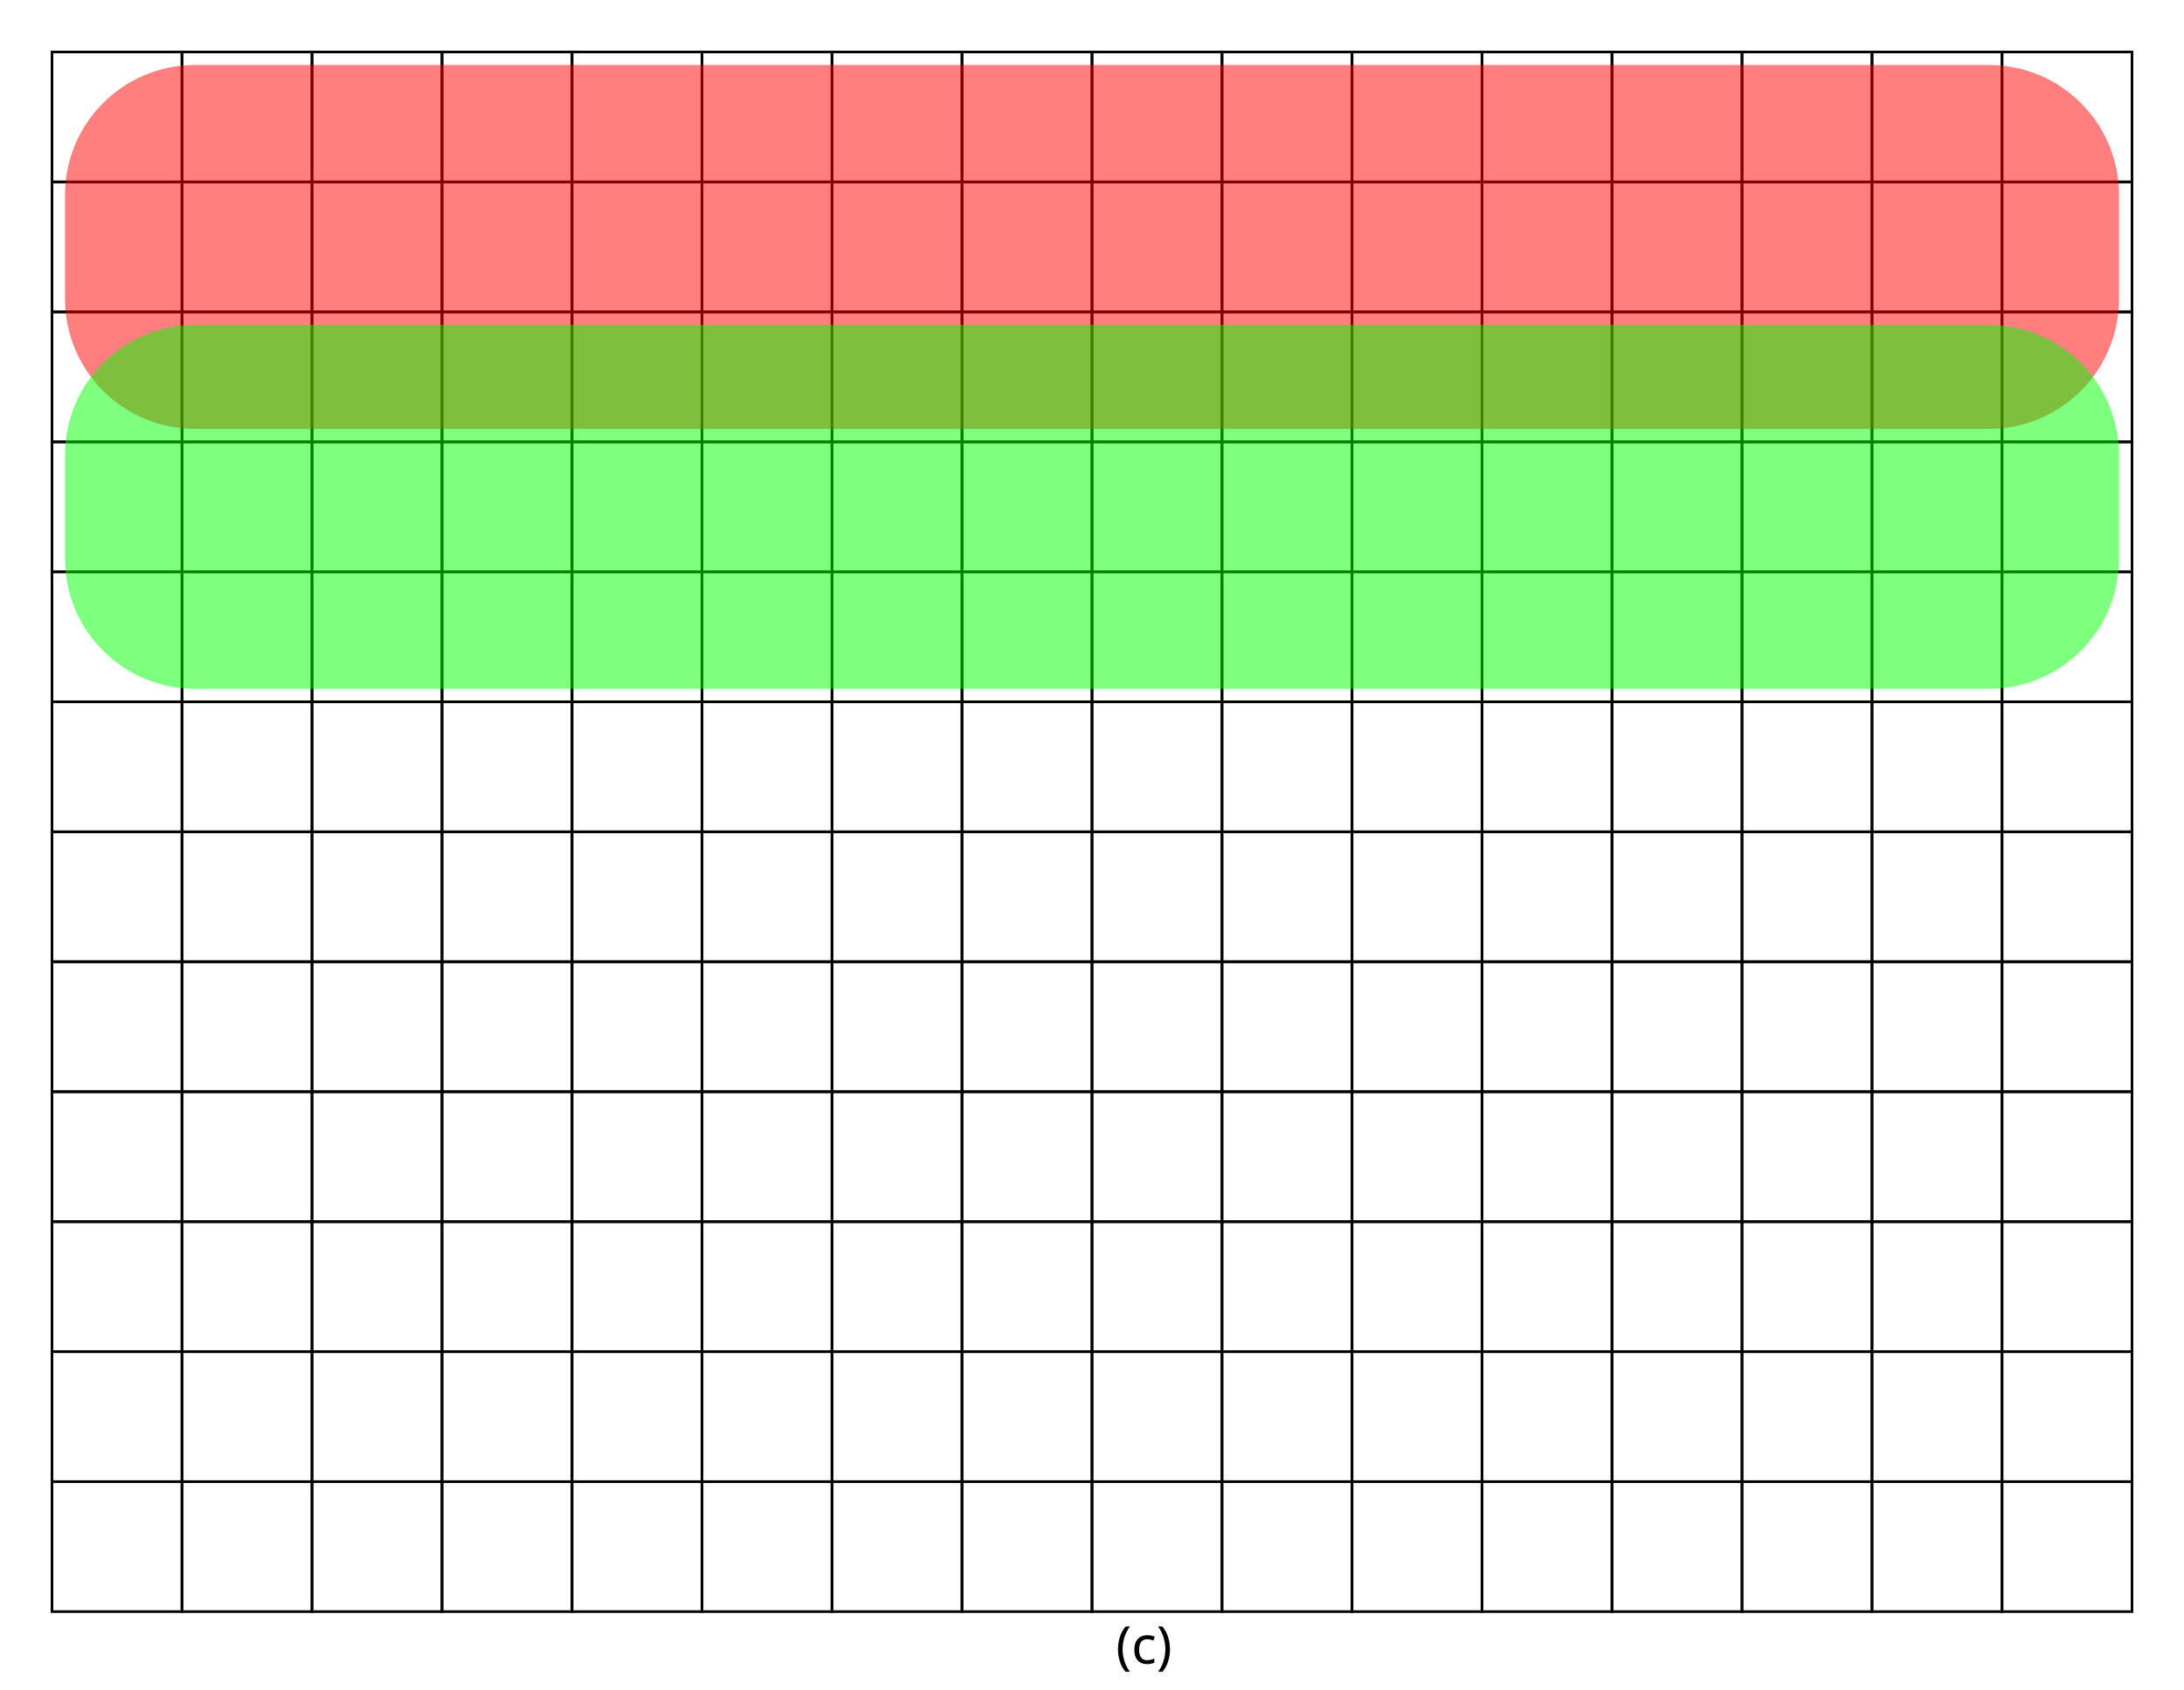
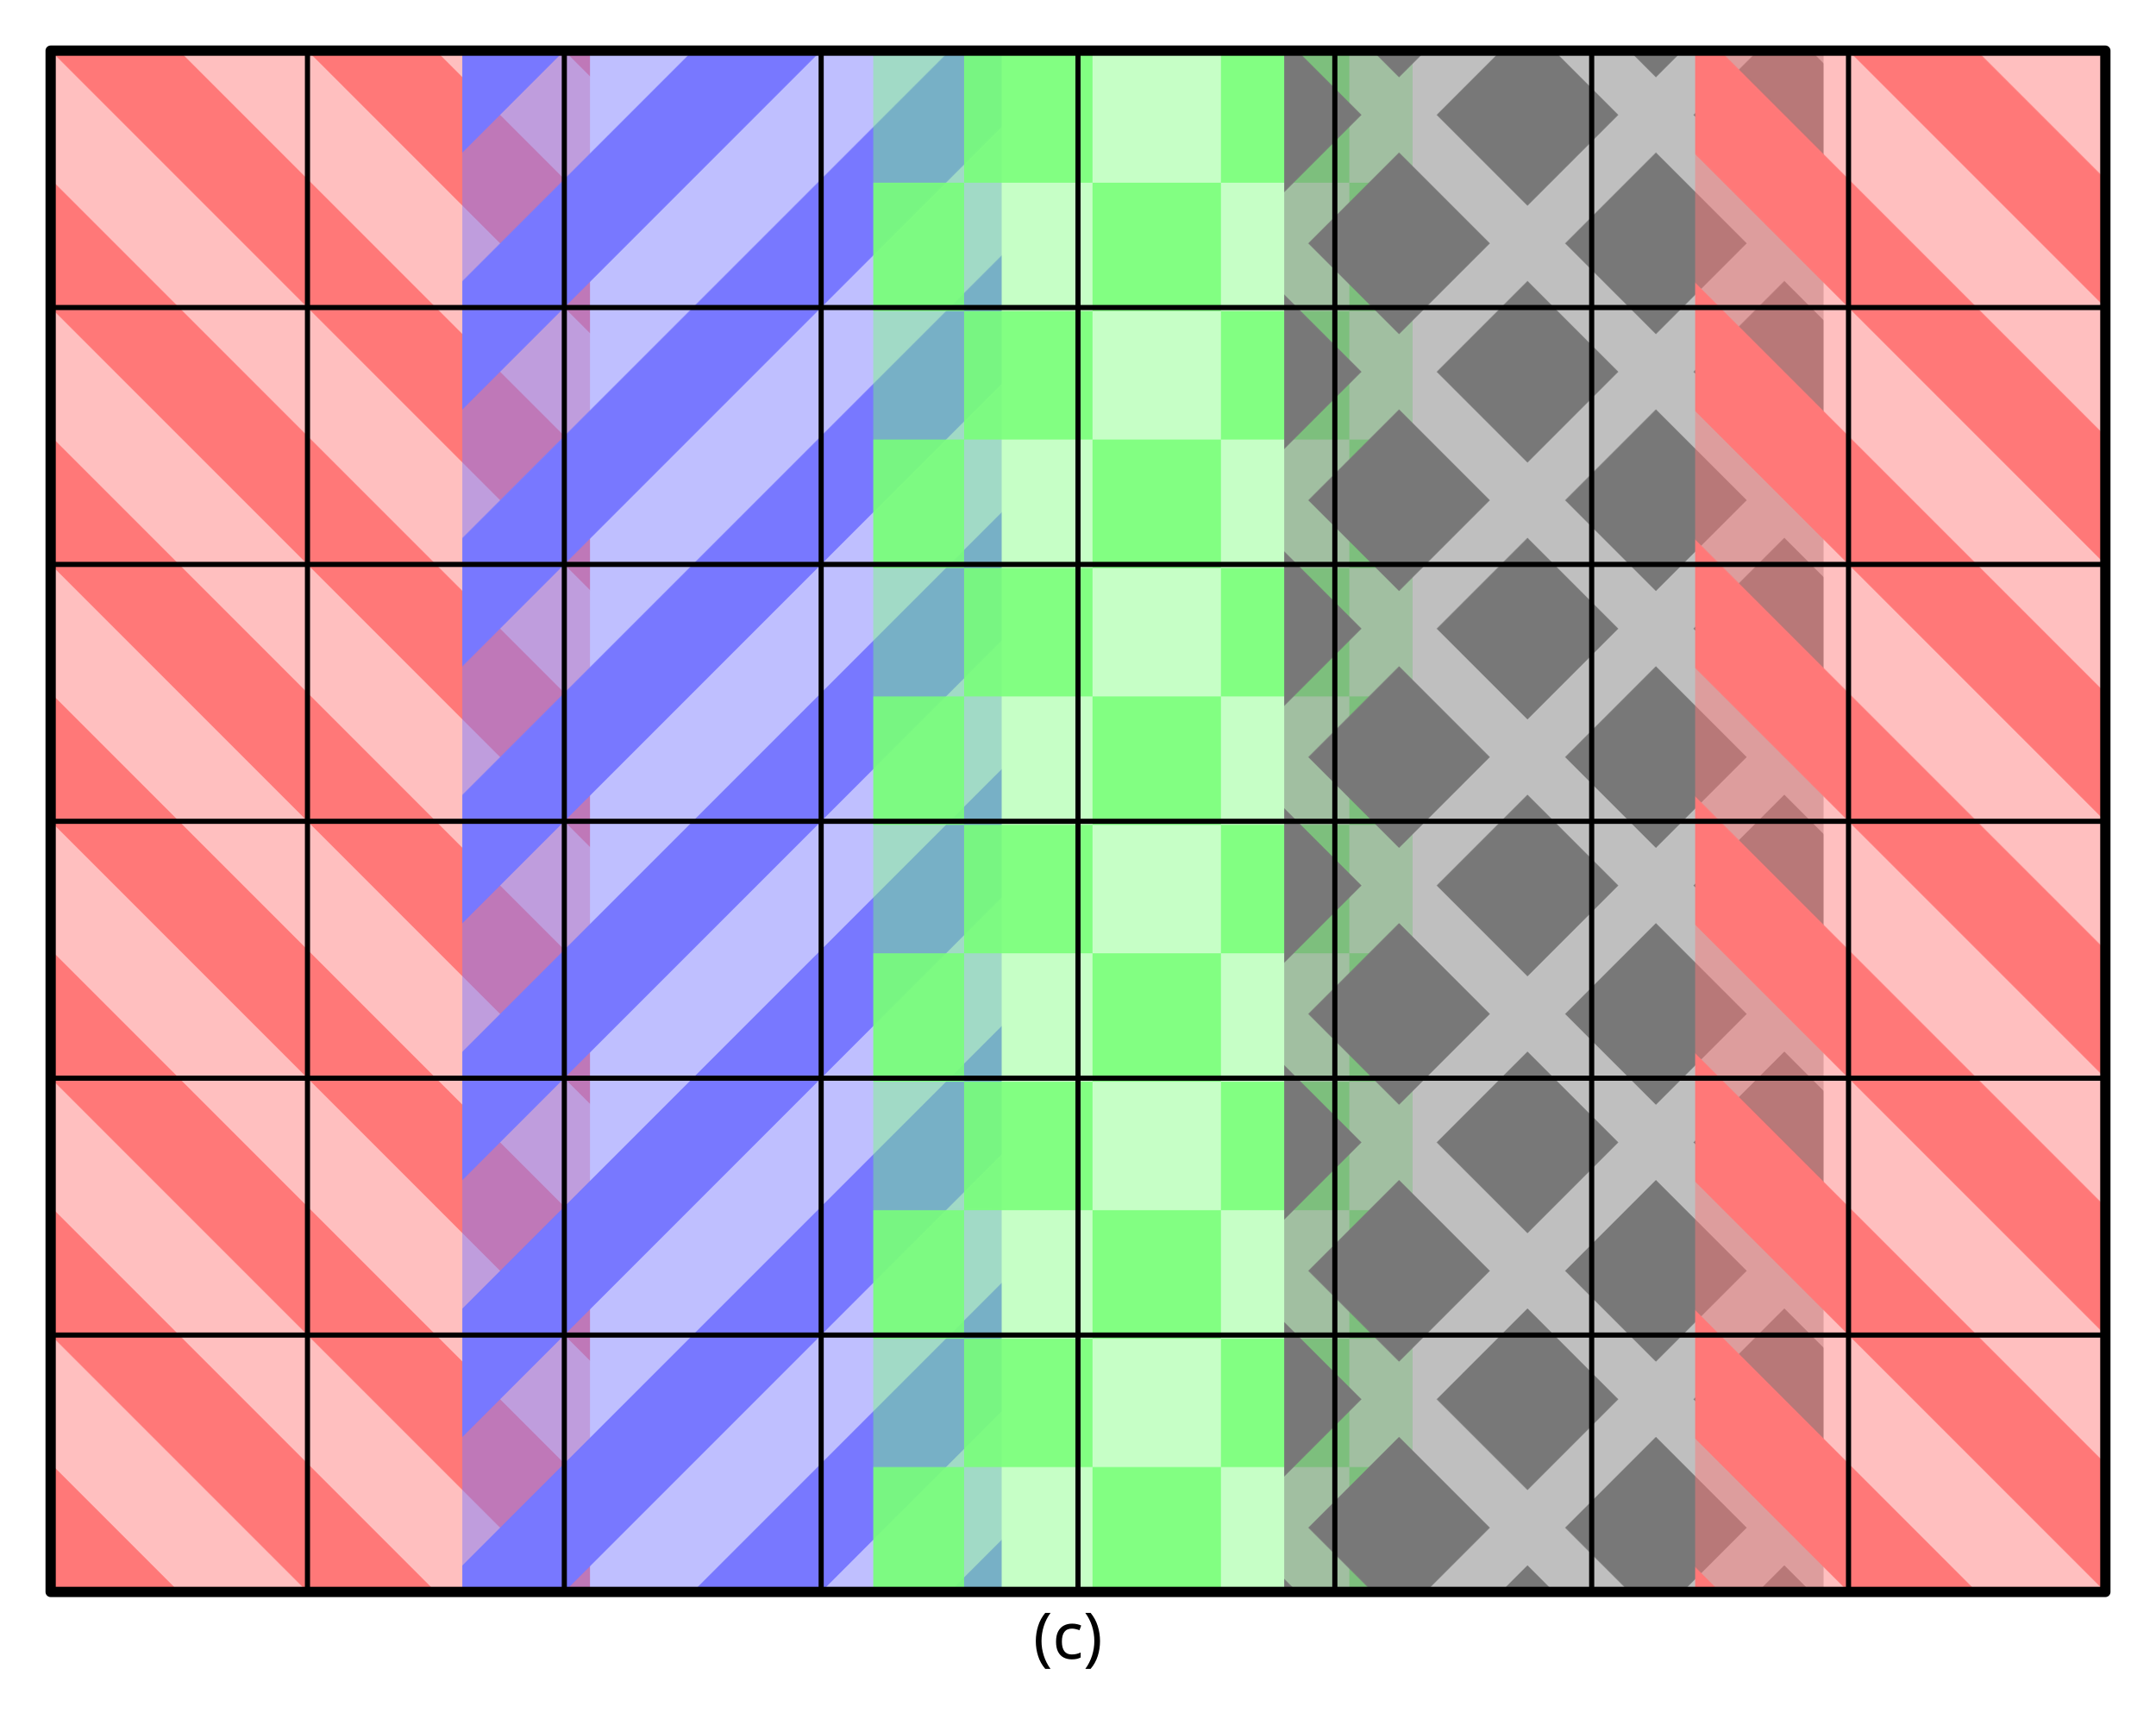
- <svg xmlns="http://www.w3.org/2000/svg" version="1.1" id="svg2" viewBox="-20 -20 840 650">
-   <defs id="defs4" />
-   <g font-size="20" font-family="sans-serif" text-anchor="middle">
-     <text y="620" x="420">(c)</text>
+ <svg xmlns="http://www.w3.org/2000/svg" width="236.907mm" height="188.166mm" viewBox="0 0 839.433 666.729" id="svg2" version="1.1">
+   <defs id="defs4">
+     <pattern patternUnits="userSpaceOnUse" width="400" height="400" patternTransform="translate(-30.28346,-780.2835)" id="Rojo">
+       <g id="g4308" transform="translate(30.28346,780.2835)">
+         <rect style="fill:#ff7878;fill-opacity:0.471;stroke:none;stroke-width:4;stroke-linejoin:round;stroke-miterlimit:4;stroke-dasharray:none;stroke-opacity:1" id="rect4288" width="400" height="400" x="-30.283" y="-780.284" />
+         <path style="fill:#ff7878;fill-opacity:1;stroke:none;stroke-width:4;stroke-linejoin:round;stroke-miterlimit:4;stroke-dasharray:none;stroke-opacity:1" d="m -30.283,-780.283 0,50 350,350 50,0 -400,-400 z m 50,0 350,350 0,-50 -300,-300 -50,0 z m 100,0 250,250 0,-50 -200,-200 -50,0 z m 100,0 150,150 0,-50 -100,-100 -50,0 z m 100,0 50,50 0,-50 -50,0 z m -350,100 0,50 250,250 50,0 -300,-300 z m 0,100 0,50 150,150 50,0 -200,-200 z m 0,100 0,50 50,50 50,0 -100,-100 z" id="rect4259" />
+       </g>
+     </pattern>
+     <pattern patternUnits="userSpaceOnUse" width="400" height="400" patternTransform="translate(419.7165,-780.2835)" id="Azul">
+       <g id="g4312" transform="translate(-419.7165,780.2835)">
+         <rect y="-819.717" x="-780.284" height="400" width="400" id="rect4298" style="fill:#7878ff;fill-opacity:0.471;stroke:none;stroke-width:4;stroke-linejoin:round;stroke-miterlimit:4;stroke-dasharray:none;stroke-opacity:1" transform="matrix(0,1,-1,0,0,0)" />
+         <path id="path4296" d="m 819.717,-780.283 -50,0 -350,350 0,50 400,-400 z m 0,50 -350,350 50,0 300,-300 0,-50 z m 0,100 -250,250 50,0 200,-200 0,-50 z m 0,100 -150,150 50,0 100,-100 0,-50 z m 0,100 -50,50 50,0 0,-50 z m -100,-350 -50,0 -250,250 0,50 300,-300 z m -100,0 -50,0 -150,150 0,50 200,-200 z m -100,0 -50,0 -50,50 0,50 100,-100 z" style="fill:#7878ff;fill-opacity:1;stroke:none;stroke-width:4;stroke-linejoin:round;stroke-miterlimit:4;stroke-dasharray:none;stroke-opacity:1" />
+       </g>
+     </pattern>
+     <pattern patternUnits="userSpaceOnUse" width="400" height="400" patternTransform="translate(-24.63574,821.1136)" id="Verde">
+       <g transform="translate(-407.3643,-821.1136)" id="g4957">
+         <rect style="opacity:0.88;fill:#78ff78;fill-opacity:0.471;stroke:none;stroke-width:4;stroke-linejoin:round;stroke-miterlimit:4;stroke-dasharray:none;stroke-opacity:1" id="rect4959" width="400" height="400" x="407.364" y="821.114" />
+         <path id="path4961" d="m 407.365,821.114 0,50 50,0 0,-50 -50,0 z m 50,50 0,50 50,0 0,-50 -50,0 z m 50,0 50,0 0,-50 -50,0 0,50 z m 50,0 0,50 50,0 0,-50 -50,0 z m 50,0 50,0 0,-50 -50,0 0,50 z m 50,0 0,50 50,0 0,-50 -50,0 z m 50,0 50,0 0,-50 -50,0 0,50 z m 50,0 0,50 50,0 0,-50 -50,0 z m 0,50 -50,0 0,50 50,0 0,-50 z m 0,50 0,50 50,0 0,-50 -50,0 z m 0,50 -50,0 0,50 50,0 0,-50 z m 0,50 0,50 50,0 0,-50 -50,0 z m 0,50 -50,0 0,50 50,0 0,-50 z m 0,50 0,50 50,0 0,-50 -50,0 z m -50,0 -50,0 0,50 50,0 0,-50 z m -50,0 0,-50 -50,0 0,50 50,0 z m -50,0 -50,0 0,50 50,0 0,-50 z m -50,0 0,-50 -50,0 0,50 50,0 z m -50,0 -50,0 0,50 50,0 0,-50 z m -50,0 0,-50 -50,0 0,50 50,0 z m 0,-50 50,0 0,-50 -50,0 0,50 z m 0,-50 0,-50 -50,0 0,50 50,0 z m 0,-50 50,0 0,-50 -50,0 0,50 z m 0,-50 0,-50 -50,0 0,50 50,0 z m 50,0 50,0 0,-50 -50,0 0,50 z m 50,0 0,50 50,0 0,-50 -50,0 z m 50,0 50,0 0,-50 -50,0 0,50 z m 50,0 0,50 50,0 0,-50 -50,0 z m 0,50 -50,0 0,50 50,0 0,-50 z m 0,50 0,50 50,0 0,-50 -50,0 z m -50,0 -50,0 0,50 50,0 0,-50 z m -50,0 0,-50 -50,0 0,50 50,0 z" style="opacity:0.88;fill:#78ff78;fill-opacity:1;stroke:none;stroke-width:4;stroke-linejoin:round;stroke-miterlimit:4;stroke-dasharray:none;stroke-opacity:1" />
+       </g>
+     </pattern>
+     <pattern patternUnits="userSpaceOnUse" width="400" height="400" patternTransform="translate(569.7165,819.7165)" id="Gris">
+       <g id="g5145" transform="translate(-569.7165,-819.7165)">
+         <path style="opacity:1;fill:#787878;fill-opacity:1;stroke:none;stroke-width:4;stroke-linejoin:round;stroke-miterlimit:4;stroke-dasharray:none;stroke-opacity:1" d="m 584.361,819.717 -14.645,14.645 0,20.711 25,25 35.355,-35.355 -25,-25 -20.711,0 z m 50,0 10.355,10.355 10.355,-10.355 -20.711,0 z m 50,0 -25,25 35.355,35.355 35.355,-35.355 -25,-25 -20.711,0 z m 50,0 10.355,10.355 10.355,-10.355 -20.711,0 z m 50,0 -25,25 35.355,35.355 35.355,-35.355 -25,-25 -20.711,0 z m 50,0 10.355,10.355 10.355,-10.355 -20.711,0 z m 50,0 -25,25 35.355,35.355 35.355,-35.355 -25,-25 -20.711,0 z m 50,0 10.355,10.355 10.355,-10.355 -20.711,0 z m 35.355,14.645 -10.355,10.355 10.355,10.355 0,-20.711 z m -325,25 -35.355,35.355 35.355,35.355 35.355,-35.355 -35.355,-35.355 z m 100,0 -35.355,35.355 35.355,35.355 35.355,-35.355 -35.355,-35.355 z m 100,0 -35.355,35.355 35.355,35.355 35.355,-35.355 -35.355,-35.355 z m 100,0 -35.355,35.355 35.355,35.355 25,-25 0,-20.711 -25,-25 z m -375,25 0,20.711 10.355,-10.355 -10.355,-10.355 z m 25,25 -25,25 0,20.711 25,25 35.355,-35.355 -35.355,-35.355 z m 100,0 -35.355,35.355 35.355,35.355 35.355,-35.355 -35.355,-35.355 z m 100,0 -35.355,35.355 35.355,35.355 35.355,-35.355 -35.355,-35.355 z m 100,0 -35.355,35.355 35.355,35.355 35.355,-35.355 -35.355,-35.355 z m 75,25 -10.355,10.355 10.355,10.355 0,-20.711 z m -325,25 -35.355,35.355 35.355,35.355 35.355,-35.355 -35.355,-35.355 z m 100,0 -35.355,35.355 35.355,35.355 35.355,-35.355 -35.355,-35.355 z m 100,0 -35.355,35.355 35.355,35.355 35.355,-35.355 -35.355,-35.355 z m 100,0 -35.355,35.355 35.355,35.355 25,-25 0,-20.711 -25,-25 z m -375,25 0,20.711 10.355,-10.355 -10.355,-10.355 z m 25,25 -25,25 0,20.711 25,25 35.355,-35.355 -35.355,-35.355 z m 100,0 -35.355,35.355 35.355,35.355 35.355,-35.355 -35.355,-35.355 z m 100,0 -35.355,35.355 35.355,35.355 35.355,-35.355 -35.355,-35.355 z m 100,0 -35.355,35.355 35.355,35.355 35.355,-35.355 -35.355,-35.355 z m 75,25 -10.355,10.355 10.355,10.355 0,-20.711 z m -325,25 -35.355,35.355 35.355,35.355 35.355,-35.355 -35.355,-35.355 z m 100,0 -35.355,35.355 35.355,35.355 35.355,-35.355 -35.355,-35.355 z m 100,0 -35.355,35.355 35.355,35.355 35.355,-35.355 -35.355,-35.355 z m 100,0 -35.355,35.355 35.355,35.355 25,-25 0,-20.711 -25,-25 z m -375,25 0,20.711 10.355,-10.355 -10.355,-10.355 z m 25,25 -25,25 0,20.711 25,25 35.355,-35.355 -35.355,-35.355 z m 100,0 -35.355,35.355 35.355,35.355 35.355,-35.355 -35.355,-35.355 z m 100,0 -35.355,35.355 35.355,35.355 35.355,-35.355 -35.355,-35.355 z m 100,0 -35.355,35.355 35.355,35.355 35.355,-35.355 -35.355,-35.355 z m 75,25 -10.355,10.355 10.355,10.355 0,-20.711 z m -325,25 -35.355,35.355 25,25 20.711,0 25,-25 -35.355,-35.355 z m 100,0 -35.355,35.355 25,25 20.711,0 25,-25 -35.355,-35.355 z m 100,0 -35.355,35.355 25,25 20.711,0 25,-25 -35.355,-35.355 z m 100,0 -35.355,35.355 25,25 20.711,0 14.645,-14.645 0,-20.711 -25,-25 z m -375,25 0,20.711 10.355,-10.355 -10.355,-10.355 z m 25,25 -10.355,10.355 20.711,0 -10.355,-10.355 z m 100,0 -10.355,10.355 20.711,0 -10.355,-10.355 z m 100,0 -10.355,10.355 20.711,0 -10.355,-10.355 z m 100,0 -10.355,10.355 20.711,0 -10.355,-10.355 z" id="rect5039" />
+         <rect style="opacity:1;fill:#787878;fill-opacity:0.471;stroke:none;stroke-width:4;stroke-linejoin:round;stroke-miterlimit:4;stroke-dasharray:none;stroke-opacity:1" id="rect5031" width="400" height="400" x="569.717" y="819.717" />
+       </g>
+     </pattern>
+   </defs>
+   <rect style="opacity:1;fill:url(#Rojo);fill-opacity:1.0;stroke:none;stroke-width:4;stroke-linejoin:round;stroke-miterlimit:4;stroke-dasharray:none;stroke-opacity:1" id="rect5157" width="210" height="600" x="19.717" y="19.717" />
+   <rect y="19.717" x="180" height="600" width="210" id="rect5161" style="opacity:1;fill:url(#Azul);fill-opacity:1.0;stroke:none;stroke-width:4;stroke-linejoin:round;stroke-miterlimit:4;stroke-dasharray:none;stroke-opacity:1" />
+   <rect style="opacity:1;fill:url(#Verde);fill-opacity:1.0;stroke:none;stroke-width:4;stroke-linejoin:round;stroke-miterlimit:4;stroke-dasharray:none;stroke-opacity:1" id="rect5163" width="210" height="600" x="340" y="19.717" />
+   <rect y="19.717" x="500" height="600" width="210" id="rect5165" style="opacity:1;fill:url(#Gris);fill-opacity:1.0;stroke:none;stroke-width:4;stroke-linejoin:round;stroke-miterlimit:4;stroke-dasharray:none;stroke-opacity:1" />
+   <rect style="opacity:1;fill:url(#Rojo);fill-opacity:1.0;stroke:none;stroke-width:4;stroke-linejoin:round;stroke-miterlimit:4;stroke-dasharray:none;stroke-opacity:1" id="rect5167" width="159.717" height="600" x="660" y="19.717" />
+   <rect style="stroke:none;fill:url(#pattern5149)" width="400" height="400" x="569.717" y="819.717" id="rect5155" />
+   <g id="layer1" transform="translate(-30.28346,-32.64567)">
+     <g id="g4186">
+       <rect y="52.362" x="50" height="600" width="800" id="rect4160" style="fill:none;fill-opacity:0.471;stroke:#000000;stroke-width:4;stroke-linejoin:round;stroke-miterlimit:4;stroke-dasharray:none;stroke-opacity:1" />
+       <path id="path4162" d="m 150,52.362 0,600" style="fill:none;fill-rule:evenodd;stroke:#000000;stroke-width:2;stroke-linecap:butt;stroke-linejoin:miter;stroke-miterlimit:4;stroke-dasharray:none;stroke-opacity:1" />
+       <path id="path4164" d="m 250,52.362 0,600" style="fill:none;fill-rule:evenodd;stroke:#000000;stroke-width:2;stroke-linecap:butt;stroke-linejoin:miter;stroke-miterlimit:4;stroke-dasharray:none;stroke-opacity:1" />
+       <path id="path4166" d="m 350,52.362 0,600" style="fill:none;fill-rule:evenodd;stroke:#000000;stroke-width:2;stroke-linecap:butt;stroke-linejoin:miter;stroke-miterlimit:4;stroke-dasharray:none;stroke-opacity:1" />
+       <path id="path4168" d="m 450,52.362 0,600" style="fill:none;fill-rule:evenodd;stroke:#000000;stroke-width:2;stroke-linecap:butt;stroke-linejoin:miter;stroke-miterlimit:4;stroke-dasharray:none;stroke-opacity:1" />
+       <path id="path4170" d="m 550,52.362 0,600" style="fill:none;fill-rule:evenodd;stroke:#000000;stroke-width:2;stroke-linecap:butt;stroke-linejoin:miter;stroke-miterlimit:4;stroke-dasharray:none;stroke-opacity:1" />
+       <path id="path4172" d="m 650,52.362 0,600" style="fill:none;fill-rule:evenodd;stroke:#000000;stroke-width:2;stroke-linecap:butt;stroke-linejoin:miter;stroke-miterlimit:4;stroke-dasharray:none;stroke-opacity:1" />
+       <path id="path4174" d="m 750,52.362 0,600" style="fill:none;fill-rule:evenodd;stroke:#000000;stroke-width:2;stroke-linecap:butt;stroke-linejoin:miter;stroke-miterlimit:4;stroke-dasharray:none;stroke-opacity:1" />
+       <path id="path4176" d="m 50,152.362 800,0" style="fill:none;fill-rule:evenodd;stroke:#000000;stroke-width:2;stroke-linecap:butt;stroke-linejoin:miter;stroke-miterlimit:4;stroke-dasharray:none;stroke-opacity:1" />
+       <path id="path4178" d="m 50,252.362 800,0" style="fill:none;fill-rule:evenodd;stroke:#000000;stroke-width:2;stroke-linecap:butt;stroke-linejoin:miter;stroke-miterlimit:4;stroke-dasharray:none;stroke-opacity:1" />
+       <path id="path4180" d="m 50,352.362 800,0" style="fill:none;fill-rule:evenodd;stroke:#000000;stroke-width:2;stroke-linecap:butt;stroke-linejoin:miter;stroke-miterlimit:4;stroke-dasharray:none;stroke-opacity:1" />
+       <path id="path4182" d="m 50,452.362 800,0" style="fill:none;fill-rule:evenodd;stroke:#000000;stroke-width:2;stroke-linecap:butt;stroke-linejoin:miter;stroke-miterlimit:4;stroke-dasharray:none;stroke-opacity:1" />
+       <path id="path4184" d="m 50,552.362 800,0" style="fill:none;fill-rule:evenodd;stroke:#000000;stroke-width:2;stroke-linecap:butt;stroke-linejoin:miter;stroke-miterlimit:4;stroke-dasharray:none;stroke-opacity:1" />
+     </g>
+     <text xml:space="preserve" style="font-style:normal;font-variant:normal;font-weight:normal;font-stretch:normal;font-size:25px;line-height:125%;font-family:sans-serif;-inkscape-font-specification:sans-serif;letter-spacing:0px;word-spacing:0px;fill:#000000;fill-opacity:1;stroke:none;stroke-width:1px;stroke-linecap:butt;stroke-linejoin:miter;stroke-opacity:1" x="432.574" y="678.362" id="text4201">
+       <tspan id="tspan4203" x="432.574" y="678.362">(c)</tspan>
+     </text>
  </g>
-   <g id="layer1">
-     <rect ry="0" y="0" x="0" height="50" width="50" id="rect00" style="stroke:#000000;fill:none" />
-     <rect ry="0" y="50" x="0" height="50" width="50" id="rect050" style="stroke:#000000;fill:none" />
-     <rect ry="0" y="100" x="0" height="50" width="50" id="rect0100" style="stroke:#000000;fill:none" />
-     <rect ry="0" y="150" x="0" height="50" width="50" id="rect0150" style="stroke:#000000;fill:none" />
-     <rect ry="0" y="200" x="0" height="50" width="50" id="rect0200" style="stroke:#000000;fill:none" />
-     <rect ry="0" y="250" x="0" height="50" width="50" id="rect0250" style="stroke:#000000;fill:none" />
-     <rect ry="0" y="300" x="0" height="50" width="50" id="rect0300" style="stroke:#000000;fill:none" />
-     <rect ry="0" y="350" x="0" height="50" width="50" id="rect0350" style="stroke:#000000;fill:none" />
-     <rect ry="0" y="400" x="0" height="50" width="50" id="rect0400" style="stroke:#000000;fill:none" />
-     <rect ry="0" y="450" x="0" height="50" width="50" id="rect0450" style="stroke:#000000;fill:none" />
-     <rect ry="0" y="500" x="0" height="50" width="50" id="rect0500" style="stroke:#000000;fill:none" />
-     <rect ry="0" y="550" x="0" height="50" width="50" id="rect0550" style="stroke:#000000;fill:none" />
-     <rect ry="0" y="0" x="50" height="50" width="50" id="rect500" style="stroke:#000000;fill:none" />
-     <rect ry="0" y="50" x="50" height="50" width="50" id="rect5050" style="stroke:#000000;fill:none" />
-     <rect ry="0" y="100" x="50" height="50" width="50" id="rect50100" style="stroke:#000000;fill:none" />
-     <rect ry="0" y="150" x="50" height="50" width="50" id="rect50150" style="stroke:#000000;fill:none" />
-     <rect ry="0" y="200" x="50" height="50" width="50" id="rect50200" style="stroke:#000000;fill:none" />
-     <rect ry="0" y="250" x="50" height="50" width="50" id="rect50250" style="stroke:#000000;fill:none" />
-     <rect ry="0" y="300" x="50" height="50" width="50" id="rect50300" style="stroke:#000000;fill:none" />
-     <rect ry="0" y="350" x="50" height="50" width="50" id="rect50350" style="stroke:#000000;fill:none" />
-     <rect ry="0" y="400" x="50" height="50" width="50" id="rect50400" style="stroke:#000000;fill:none" />
-     <rect ry="0" y="450" x="50" height="50" width="50" id="rect50450" style="stroke:#000000;fill:none" />
-     <rect ry="0" y="500" x="50" height="50" width="50" id="rect50500" style="stroke:#000000;fill:none" />
-     <rect ry="0" y="550" x="50" height="50" width="50" id="rect50550" style="stroke:#000000;fill:none" />
-     <rect ry="0" y="0" x="100" height="50" width="50" id="rect1000" style="stroke:#000000;fill:none" />
-     <rect ry="0" y="50" x="100" height="50" width="50" id="rect10050" style="stroke:#000000;fill:none" />
-     <rect ry="0" y="100" x="100" height="50" width="50" id="rect100100" style="stroke:#000000;fill:none" />
-     <rect ry="0" y="150" x="100" height="50" width="50" id="rect100150" style="stroke:#000000;fill:none" />
-     <rect ry="0" y="200" x="100" height="50" width="50" id="rect100200" style="stroke:#000000;fill:none" />
-     <rect ry="0" y="250" x="100" height="50" width="50" id="rect100250" style="stroke:#000000;fill:none" />
-     <rect ry="0" y="300" x="100" height="50" width="50" id="rect100300" style="stroke:#000000;fill:none" />
-     <rect ry="0" y="350" x="100" height="50" width="50" id="rect100350" style="stroke:#000000;fill:none" />
-     <rect ry="0" y="400" x="100" height="50" width="50" id="rect100400" style="stroke:#000000;fill:none" />
-     <rect ry="0" y="450" x="100" height="50" width="50" id="rect100450" style="stroke:#000000;fill:none" />
-     <rect ry="0" y="500" x="100" height="50" width="50" id="rect100500" style="stroke:#000000;fill:none" />
-     <rect ry="0" y="550" x="100" height="50" width="50" id="rect100550" style="stroke:#000000;fill:none" />
-     <rect ry="0" y="0" x="150" height="50" width="50" id="rect1500" style="stroke:#000000;fill:none" />
-     <rect ry="0" y="50" x="150" height="50" width="50" id="rect15050" style="stroke:#000000;fill:none" />
-     <rect ry="0" y="100" x="150" height="50" width="50" id="rect150100" style="stroke:#000000;fill:none" />
-     <rect ry="0" y="150" x="150" height="50" width="50" id="rect150150" style="stroke:#000000;fill:none" />
-     <rect ry="0" y="200" x="150" height="50" width="50" id="rect150200" style="stroke:#000000;fill:none" />
-     <rect ry="0" y="250" x="150" height="50" width="50" id="rect150250" style="stroke:#000000;fill:none" />
-     <rect ry="0" y="300" x="150" height="50" width="50" id="rect150300" style="stroke:#000000;fill:none" />
-     <rect ry="0" y="350" x="150" height="50" width="50" id="rect150350" style="stroke:#000000;fill:none" />
-     <rect ry="0" y="400" x="150" height="50" width="50" id="rect150400" style="stroke:#000000;fill:none" />
-     <rect ry="0" y="450" x="150" height="50" width="50" id="rect150450" style="stroke:#000000;fill:none" />
-     <rect ry="0" y="500" x="150" height="50" width="50" id="rect150500" style="stroke:#000000;fill:none" />
-     <rect ry="0" y="550" x="150" height="50" width="50" id="rect150550" style="stroke:#000000;fill:none" />
-     <rect ry="0" y="0" x="200" height="50" width="50" id="rect2000" style="stroke:#000000;fill:none" />
-     <rect ry="0" y="50" x="200" height="50" width="50" id="rect20050" style="stroke:#000000;fill:none" />
-     <rect ry="0" y="100" x="200" height="50" width="50" id="rect200100" style="stroke:#000000;fill:none" />
-     <rect ry="0" y="150" x="200" height="50" width="50" id="rect200150" style="stroke:#000000;fill:none" />
-     <rect ry="0" y="200" x="200" height="50" width="50" id="rect200200" style="stroke:#000000;fill:none" />
-     <rect ry="0" y="250" x="200" height="50" width="50" id="rect200250" style="stroke:#000000;fill:none" />
-     <rect ry="0" y="300" x="200" height="50" width="50" id="rect200300" style="stroke:#000000;fill:none" />
-     <rect ry="0" y="350" x="200" height="50" width="50" id="rect200350" style="stroke:#000000;fill:none" />
-     <rect ry="0" y="400" x="200" height="50" width="50" id="rect200400" style="stroke:#000000;fill:none" />
-     <rect ry="0" y="450" x="200" height="50" width="50" id="rect200450" style="stroke:#000000;fill:none" />
-     <rect ry="0" y="500" x="200" height="50" width="50" id="rect200500" style="stroke:#000000;fill:none" />
-     <rect ry="0" y="550" x="200" height="50" width="50" id="rect200550" style="stroke:#000000;fill:none" />
-     <rect ry="0" y="0" x="250" height="50" width="50" id="rect2500" style="stroke:#000000;fill:none" />
-     <rect ry="0" y="50" x="250" height="50" width="50" id="rect25050" style="stroke:#000000;fill:none" />
-     <rect ry="0" y="100" x="250" height="50" width="50" id="rect250100" style="stroke:#000000;fill:none" />
-     <rect ry="0" y="150" x="250" height="50" width="50" id="rect250150" style="stroke:#000000;fill:none" />
-     <rect ry="0" y="200" x="250" height="50" width="50" id="rect250200" style="stroke:#000000;fill:none" />
-     <rect ry="0" y="250" x="250" height="50" width="50" id="rect250250" style="stroke:#000000;fill:none" />
-     <rect ry="0" y="300" x="250" height="50" width="50" id="rect250300" style="stroke:#000000;fill:none" />
-     <rect ry="0" y="350" x="250" height="50" width="50" id="rect250350" style="stroke:#000000;fill:none" />
-     <rect ry="0" y="400" x="250" height="50" width="50" id="rect250400" style="stroke:#000000;fill:none" />
-     <rect ry="0" y="450" x="250" height="50" width="50" id="rect250450" style="stroke:#000000;fill:none" />
-     <rect ry="0" y="500" x="250" height="50" width="50" id="rect250500" style="stroke:#000000;fill:none" />
-     <rect ry="0" y="550" x="250" height="50" width="50" id="rect250550" style="stroke:#000000;fill:none" />
-     <rect ry="0" y="0" x="300" height="50" width="50" id="rect3000" style="stroke:#000000;fill:none" />
-     <rect ry="0" y="50" x="300" height="50" width="50" id="rect30050" style="stroke:#000000;fill:none" />
-     <rect ry="0" y="100" x="300" height="50" width="50" id="rect300100" style="stroke:#000000;fill:none" />
-     <rect ry="0" y="150" x="300" height="50" width="50" id="rect300150" style="stroke:#000000;fill:none" />
-     <rect ry="0" y="200" x="300" height="50" width="50" id="rect300200" style="stroke:#000000;fill:none" />
-     <rect ry="0" y="250" x="300" height="50" width="50" id="rect300250" style="stroke:#000000;fill:none" />
-     <rect ry="0" y="300" x="300" height="50" width="50" id="rect300300" style="stroke:#000000;fill:none" />
-     <rect ry="0" y="350" x="300" height="50" width="50" id="rect300350" style="stroke:#000000;fill:none" />
-     <rect ry="0" y="400" x="300" height="50" width="50" id="rect300400" style="stroke:#000000;fill:none" />
-     <rect ry="0" y="450" x="300" height="50" width="50" id="rect300450" style="stroke:#000000;fill:none" />
-     <rect ry="0" y="500" x="300" height="50" width="50" id="rect300500" style="stroke:#000000;fill:none" />
-     <rect ry="0" y="550" x="300" height="50" width="50" id="rect300550" style="stroke:#000000;fill:none" />
-     <rect ry="0" y="0" x="350" height="50" width="50" id="rect3500" style="stroke:#000000;fill:none" />
-     <rect ry="0" y="50" x="350" height="50" width="50" id="rect35050" style="stroke:#000000;fill:none" />
-     <rect ry="0" y="100" x="350" height="50" width="50" id="rect350100" style="stroke:#000000;fill:none" />
-     <rect ry="0" y="150" x="350" height="50" width="50" id="rect350150" style="stroke:#000000;fill:none" />
-     <rect ry="0" y="200" x="350" height="50" width="50" id="rect350200" style="stroke:#000000;fill:none" />
-     <rect ry="0" y="250" x="350" height="50" width="50" id="rect350250" style="stroke:#000000;fill:none" />
-     <rect ry="0" y="300" x="350" height="50" width="50" id="rect350300" style="stroke:#000000;fill:none" />
-     <rect ry="0" y="350" x="350" height="50" width="50" id="rect350350" style="stroke:#000000;fill:none" />
-     <rect ry="0" y="400" x="350" height="50" width="50" id="rect350400" style="stroke:#000000;fill:none" />
-     <rect ry="0" y="450" x="350" height="50" width="50" id="rect350450" style="stroke:#000000;fill:none" />
-     <rect ry="0" y="500" x="350" height="50" width="50" id="rect350500" style="stroke:#000000;fill:none" />
-     <rect ry="0" y="550" x="350" height="50" width="50" id="rect350550" style="stroke:#000000;fill:none" />
-     <rect ry="0" y="0" x="400" height="50" width="50" id="rect4000" style="stroke:#000000;fill:none" />
-     <rect ry="0" y="50" x="400" height="50" width="50" id="rect40050" style="stroke:#000000;fill:none" />
-     <rect ry="0" y="100" x="400" height="50" width="50" id="rect400100" style="stroke:#000000;fill:none" />
-     <rect ry="0" y="150" x="400" height="50" width="50" id="rect400150" style="stroke:#000000;fill:none" />
-     <rect ry="0" y="200" x="400" height="50" width="50" id="rect400200" style="stroke:#000000;fill:none" />
-     <rect ry="0" y="250" x="400" height="50" width="50" id="rect400250" style="stroke:#000000;fill:none" />
-     <rect ry="0" y="300" x="400" height="50" width="50" id="rect400300" style="stroke:#000000;fill:none" />
-     <rect ry="0" y="350" x="400" height="50" width="50" id="rect400350" style="stroke:#000000;fill:none" />
-     <rect ry="0" y="400" x="400" height="50" width="50" id="rect400400" style="stroke:#000000;fill:none" />
-     <rect ry="0" y="450" x="400" height="50" width="50" id="rect400450" style="stroke:#000000;fill:none" />
-     <rect ry="0" y="500" x="400" height="50" width="50" id="rect400500" style="stroke:#000000;fill:none" />
-     <rect ry="0" y="550" x="400" height="50" width="50" id="rect400550" style="stroke:#000000;fill:none" />
-     <rect ry="0" y="0" x="450" height="50" width="50" id="rect4500" style="stroke:#000000;fill:none" />
-     <rect ry="0" y="50" x="450" height="50" width="50" id="rect45050" style="stroke:#000000;fill:none" />
-     <rect ry="0" y="100" x="450" height="50" width="50" id="rect450100" style="stroke:#000000;fill:none" />
-     <rect ry="0" y="150" x="450" height="50" width="50" id="rect450150" style="stroke:#000000;fill:none" />
-     <rect ry="0" y="200" x="450" height="50" width="50" id="rect450200" style="stroke:#000000;fill:none" />
-     <rect ry="0" y="250" x="450" height="50" width="50" id="rect450250" style="stroke:#000000;fill:none" />
-     <rect ry="0" y="300" x="450" height="50" width="50" id="rect450300" style="stroke:#000000;fill:none" />
-     <rect ry="0" y="350" x="450" height="50" width="50" id="rect450350" style="stroke:#000000;fill:none" />
-     <rect ry="0" y="400" x="450" height="50" width="50" id="rect450400" style="stroke:#000000;fill:none" />
-     <rect ry="0" y="450" x="450" height="50" width="50" id="rect450450" style="stroke:#000000;fill:none" />
-     <rect ry="0" y="500" x="450" height="50" width="50" id="rect450500" style="stroke:#000000;fill:none" />
-     <rect ry="0" y="550" x="450" height="50" width="50" id="rect450550" style="stroke:#000000;fill:none" />
-     <rect ry="0" y="0" x="500" height="50" width="50" id="rect5000" style="stroke:#000000;fill:none" />
-     <rect ry="0" y="50" x="500" height="50" width="50" id="rect50050" style="stroke:#000000;fill:none" />
-     <rect ry="0" y="100" x="500" height="50" width="50" id="rect500100" style="stroke:#000000;fill:none" />
-     <rect ry="0" y="150" x="500" height="50" width="50" id="rect500150" style="stroke:#000000;fill:none" />
-     <rect ry="0" y="200" x="500" height="50" width="50" id="rect500200" style="stroke:#000000;fill:none" />
-     <rect ry="0" y="250" x="500" height="50" width="50" id="rect500250" style="stroke:#000000;fill:none" />
-     <rect ry="0" y="300" x="500" height="50" width="50" id="rect500300" style="stroke:#000000;fill:none" />
-     <rect ry="0" y="350" x="500" height="50" width="50" id="rect500350" style="stroke:#000000;fill:none" />
-     <rect ry="0" y="400" x="500" height="50" width="50" id="rect500400" style="stroke:#000000;fill:none" />
-     <rect ry="0" y="450" x="500" height="50" width="50" id="rect500450" style="stroke:#000000;fill:none" />
-     <rect ry="0" y="500" x="500" height="50" width="50" id="rect500500" style="stroke:#000000;fill:none" />
-     <rect ry="0" y="550" x="500" height="50" width="50" id="rect500550" style="stroke:#000000;fill:none" />
-     <rect ry="0" y="0" x="550" height="50" width="50" id="rect5500" style="stroke:#000000;fill:none" />
-     <rect ry="0" y="50" x="550" height="50" width="50" id="rect55050" style="stroke:#000000;fill:none" />
-     <rect ry="0" y="100" x="550" height="50" width="50" id="rect550100" style="stroke:#000000;fill:none" />
-     <rect ry="0" y="150" x="550" height="50" width="50" id="rect550150" style="stroke:#000000;fill:none" />
-     <rect ry="0" y="200" x="550" height="50" width="50" id="rect550200" style="stroke:#000000;fill:none" />
-     <rect ry="0" y="250" x="550" height="50" width="50" id="rect550250" style="stroke:#000000;fill:none" />
-     <rect ry="0" y="300" x="550" height="50" width="50" id="rect550300" style="stroke:#000000;fill:none" />
-     <rect ry="0" y="350" x="550" height="50" width="50" id="rect550350" style="stroke:#000000;fill:none" />
-     <rect ry="0" y="400" x="550" height="50" width="50" id="rect550400" style="stroke:#000000;fill:none" />
-     <rect ry="0" y="450" x="550" height="50" width="50" id="rect550450" style="stroke:#000000;fill:none" />
-     <rect ry="0" y="500" x="550" height="50" width="50" id="rect550500" style="stroke:#000000;fill:none" />
-     <rect ry="0" y="550" x="550" height="50" width="50" id="rect550550" style="stroke:#000000;fill:none" />
-     <rect ry="0" y="0" x="600" height="50" width="50" id="rect6000" style="stroke:#000000;fill:none" />
-     <rect ry="0" y="50" x="600" height="50" width="50" id="rect60050" style="stroke:#000000;fill:none" />
-     <rect ry="0" y="100" x="600" height="50" width="50" id="rect600100" style="stroke:#000000;fill:none" />
-     <rect ry="0" y="150" x="600" height="50" width="50" id="rect600150" style="stroke:#000000;fill:none" />
-     <rect ry="0" y="200" x="600" height="50" width="50" id="rect600200" style="stroke:#000000;fill:none" />
-     <rect ry="0" y="250" x="600" height="50" width="50" id="rect600250" style="stroke:#000000;fill:none" />
-     <rect ry="0" y="300" x="600" height="50" width="50" id="rect600300" style="stroke:#000000;fill:none" />
-     <rect ry="0" y="350" x="600" height="50" width="50" id="rect600350" style="stroke:#000000;fill:none" />
-     <rect ry="0" y="400" x="600" height="50" width="50" id="rect600400" style="stroke:#000000;fill:none" />
-     <rect ry="0" y="450" x="600" height="50" width="50" id="rect600450" style="stroke:#000000;fill:none" />
-     <rect ry="0" y="500" x="600" height="50" width="50" id="rect600500" style="stroke:#000000;fill:none" />
-     <rect ry="0" y="550" x="600" height="50" width="50" id="rect600550" style="stroke:#000000;fill:none" />
-     <rect ry="0" y="0" x="650" height="50" width="50" id="rect6500" style="stroke:#000000;fill:none" />
-     <rect ry="0" y="50" x="650" height="50" width="50" id="rect65050" style="stroke:#000000;fill:none" />
-     <rect ry="0" y="100" x="650" height="50" width="50" id="rect650100" style="stroke:#000000;fill:none" />
-     <rect ry="0" y="150" x="650" height="50" width="50" id="rect650150" style="stroke:#000000;fill:none" />
-     <rect ry="0" y="200" x="650" height="50" width="50" id="rect650200" style="stroke:#000000;fill:none" />
-     <rect ry="0" y="250" x="650" height="50" width="50" id="rect650250" style="stroke:#000000;fill:none" />
-     <rect ry="0" y="300" x="650" height="50" width="50" id="rect650300" style="stroke:#000000;fill:none" />
-     <rect ry="0" y="350" x="650" height="50" width="50" id="rect650350" style="stroke:#000000;fill:none" />
-     <rect ry="0" y="400" x="650" height="50" width="50" id="rect650400" style="stroke:#000000;fill:none" />
-     <rect ry="0" y="450" x="650" height="50" width="50" id="rect650450" style="stroke:#000000;fill:none" />
-     <rect ry="0" y="500" x="650" height="50" width="50" id="rect650500" style="stroke:#000000;fill:none" />
-     <rect ry="0" y="550" x="650" height="50" width="50" id="rect650550" style="stroke:#000000;fill:none" />
-     <rect ry="0" y="0" x="700" height="50" width="50" id="rect7000" style="stroke:#000000;fill:none" />
-     <rect ry="0" y="50" x="700" height="50" width="50" id="rect70050" style="stroke:#000000;fill:none" />
-     <rect ry="0" y="100" x="700" height="50" width="50" id="rect700100" style="stroke:#000000;fill:none" />
-     <rect ry="0" y="150" x="700" height="50" width="50" id="rect700150" style="stroke:#000000;fill:none" />
-     <rect ry="0" y="200" x="700" height="50" width="50" id="rect700200" style="stroke:#000000;fill:none" />
-     <rect ry="0" y="250" x="700" height="50" width="50" id="rect700250" style="stroke:#000000;fill:none" />
-     <rect ry="0" y="300" x="700" height="50" width="50" id="rect700300" style="stroke:#000000;fill:none" />
-     <rect ry="0" y="350" x="700" height="50" width="50" id="rect700350" style="stroke:#000000;fill:none" />
-     <rect ry="0" y="400" x="700" height="50" width="50" id="rect700400" style="stroke:#000000;fill:none" />
-     <rect ry="0" y="450" x="700" height="50" width="50" id="rect700450" style="stroke:#000000;fill:none" />
-     <rect ry="0" y="500" x="700" height="50" width="50" id="rect700500" style="stroke:#000000;fill:none" />
-     <rect ry="0" y="550" x="700" height="50" width="50" id="rect700550" style="stroke:#000000;fill:none" />
-     <rect ry="0" y="0" x="750" height="50" width="50" id="rect7500" style="stroke:#000000;fill:none" />
-     <rect ry="0" y="50" x="750" height="50" width="50" id="rect75050" style="stroke:#000000;fill:none" />
-     <rect ry="0" y="100" x="750" height="50" width="50" id="rect750100" style="stroke:#000000;fill:none" />
-     <rect ry="0" y="150" x="750" height="50" width="50" id="rect750150" style="stroke:#000000;fill:none" />
-     <rect ry="0" y="200" x="750" height="50" width="50" id="rect750200" style="stroke:#000000;fill:none" />
-     <rect ry="0" y="250" x="750" height="50" width="50" id="rect750250" style="stroke:#000000;fill:none" />
-     <rect ry="0" y="300" x="750" height="50" width="50" id="rect750300" style="stroke:#000000;fill:none" />
-     <rect ry="0" y="350" x="750" height="50" width="50" id="rect750350" style="stroke:#000000;fill:none" />
-     <rect ry="0" y="400" x="750" height="50" width="50" id="rect750400" style="stroke:#000000;fill:none" />
-     <rect ry="0" y="450" x="750" height="50" width="50" id="rect750450" style="stroke:#000000;fill:none" />
-     <rect ry="0" y="500" x="750" height="50" width="50" id="rect750500" style="stroke:#000000;fill:none" />
-     <rect ry="0" y="550" x="750" height="50" width="50" id="rect750550" style="stroke:#000000;fill:none" />
-     <rect ry="50" y="5" x="5" height="140" width="790" id="parte00" style="stroke-opacity:0;stroke:#000000;stroke-width:2;fill:#FF0000;fill-opacity:0.5;" />
-     <rect ry="50" y="105" x="5" height="140" width="790" id="parte1000" style="stroke-opacity:0;stroke:#000000;stroke-width:2;fill:#00FF00;fill-opacity:0.5;" />
-   </g>
+   <rect style="stroke:none;fill:url(#pattern4316)" width="400" height="400" x="-30.283" y="-780.284" id="rect4321" />
+   <rect style="stroke:none;fill:url(#pattern5039)" width="400" height="400" x="419.717" y="-780.284" id="rect5044" />
+   <rect style="fill:#00000f;stroke:none;fill-opacity:0.471" width="400" height="400" x="-32.283" y="-1380.283" id="rect5194" />
+   <rect style="stroke:none;fill:url(#pattern5196)" width="400" height="400" x="419.717" y="-1380.283" id="rect5204" />
+   <rect style="stroke:none;fill:url(#pattern4963)" width="400" height="400" x="-24.636" y="821.114" id="rect4968" />
</svg>
